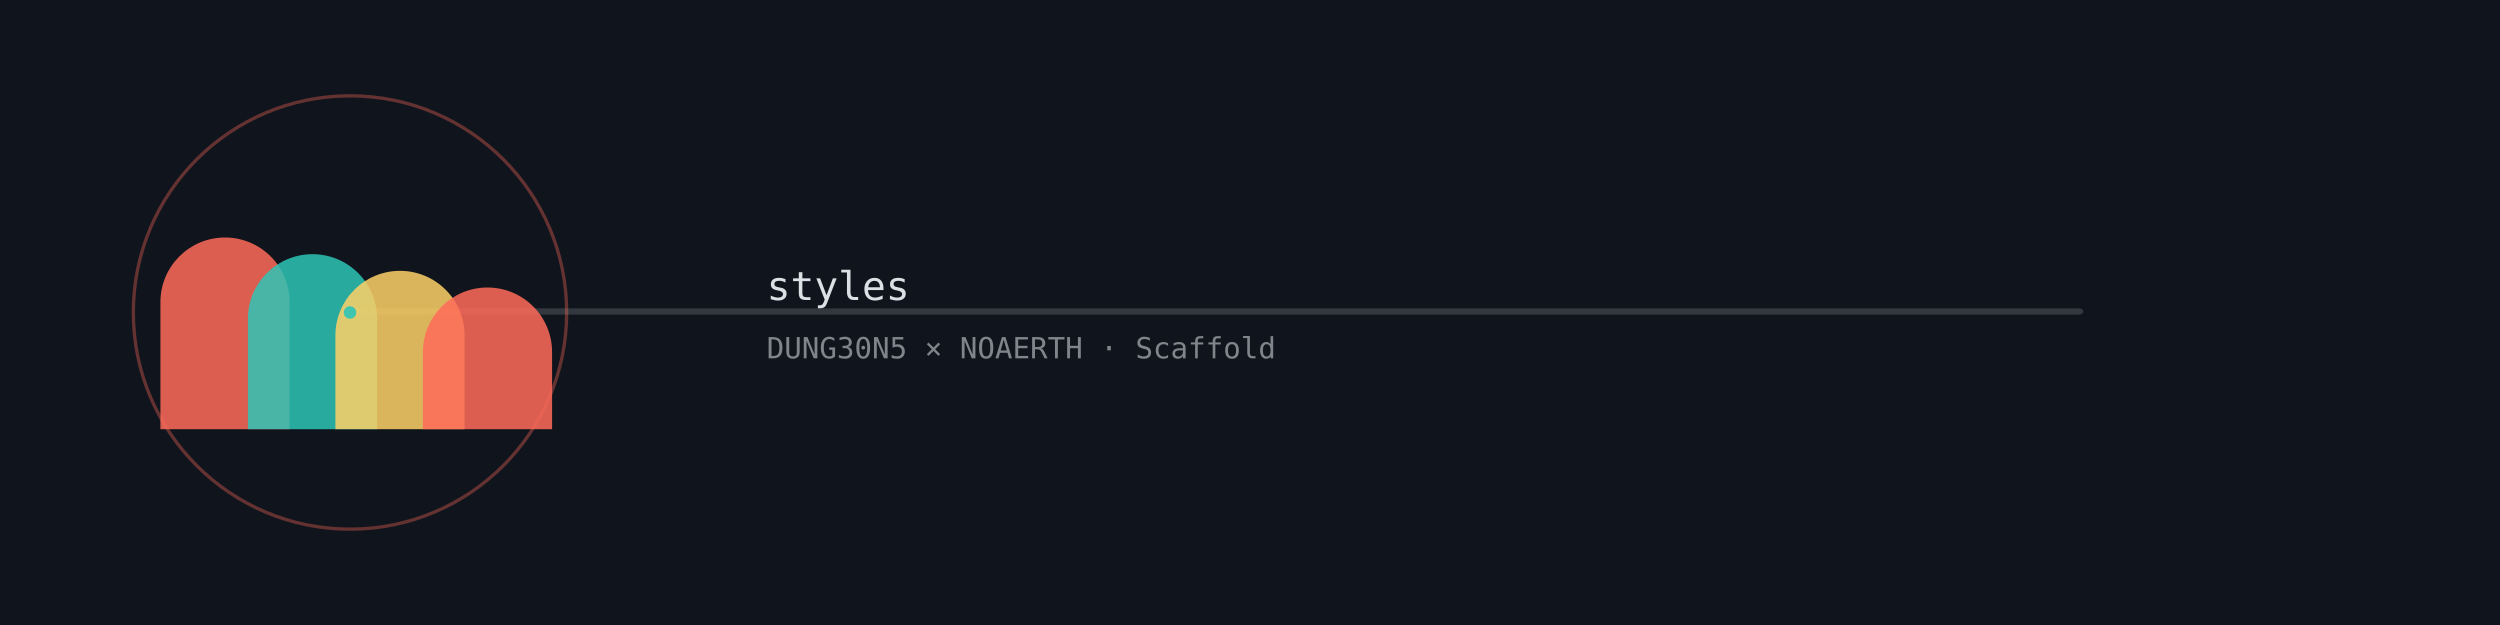
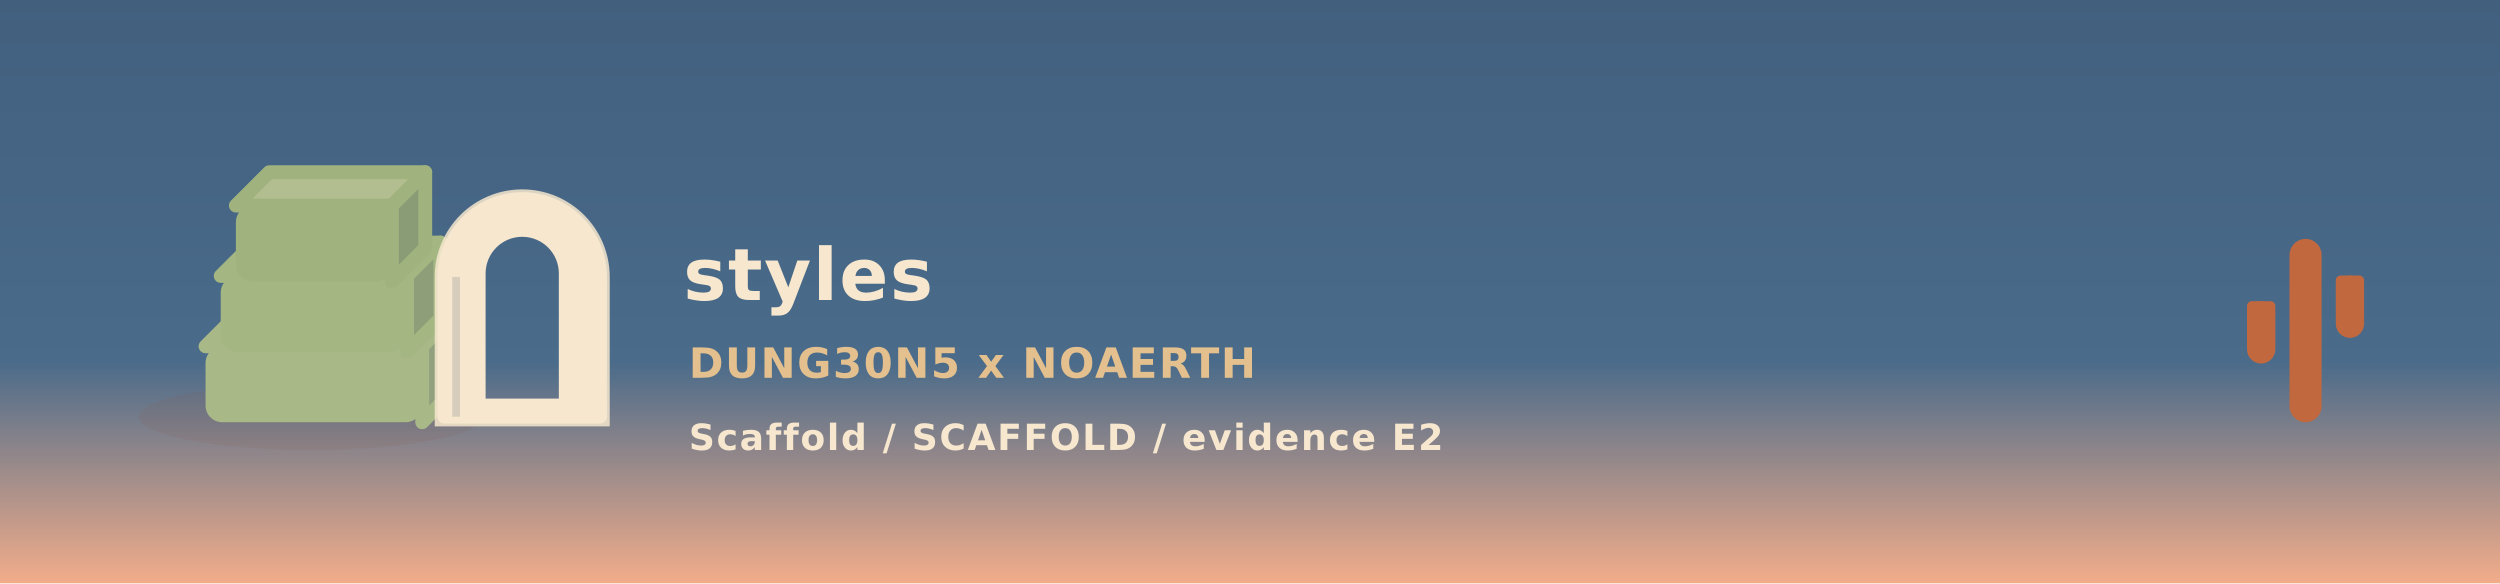
- <svg xmlns="http://www.w3.org/2000/svg" viewBox="0 0 1200 300" width="1200" height="300" role="img" aria-label="styles identity object">
-   <rect width="1200" height="300" fill="#10141c" />
-   <defs>
-     <linearGradient id="gft" x1="0" y1="0" x2="1" y2="1">
-       <stop offset="0%" stop-color="#ff6b5a" />
-       <stop offset="100%" stop-color="#2ec4b6" />
-     </linearGradient>
-   </defs>
-   <rect x="168.00" y="148.00" width="832.00" height="3.00" rx="2.00" fill="rgba(242,245,249,0.160)" opacity="1.00" />
-   <path d="M77.00,206.00 L77.00,145.00 A31.00,31.00 0 0 1 139.00,145.00 L139.00,206.00 Z" fill="rgba(255,107,90,0.850)" opacity="1.00" />
-   <path d="M119.00,206.00 L119.00,153.00 A31.00,31.00 0 0 1 181.00,153.00 L181.00,206.00 Z" fill="rgba(46,196,182,0.850)" opacity="1.00" />
-   <path d="M161.00,206.00 L161.00,161.00 A31.00,31.00 0 0 1 223.00,161.00 L223.00,206.00 Z" fill="rgba(255,209,102,0.850)" opacity="1.00" />
-   <path d="M203.00,206.00 L203.00,169.00 A31.00,31.00 0 0 1 265.00,169.00 L265.00,206.00 Z" fill="rgba(255,107,90,0.850)" opacity="1.00" />
+ <svg xmlns="http://www.w3.org/2000/svg" width="900" height="210" viewBox="0 0 900 210" role="img" aria-label="styles - identity object">
+   <linearGradient id="skyf" x1="0" y1="0" x2="0" y2="1">
+     <stop offset="0" stop-color="#425f7e" />
+     <stop offset="0.62" stop-color="#4a6b8a" />
+     <stop offset="1" stop-color="#f3ad8a" />
+   </linearGradient>
+   <rect width="900" height="210" fill="url(#skyf)" />
+   <rect x="0" y="352" width="900" height="-142" fill="#e3c08d" />
+   <rect x="0" y="352" width="900" height="3" fill="#e6c596" />
+   <ellipse cx="112" cy="150" rx="62" ry="12" fill="rgba(138,90,68,0.11)" />
  <g>
-     <circle cx="168.00" cy="150.00" r="104.00" fill="none" stroke="rgba(255,107,90,0.350)" stroke-width="1.60" opacity="1.00" />
-     <animate attributeName="opacity" values="0.25;1.0;0.25" dur="13.3s" begin="0s" repeatCount="indefinite" />
+     <path d="M74,124.67 L152,124.67 L164,112.67 L86,112.67 Z" fill="#bac297" stroke="#a9b887" stroke-width="5" stroke-linejoin="round" />
+     <path d="M152,124.67 L164,112.67 L164,140 L152,152 Z" fill="#91a07d" stroke="#a9b887" stroke-width="5" stroke-linejoin="round" />
+     <rect x="74" y="124.67" width="78" height="27.33" rx="6" fill="#a9b887" />
+     <path d="M79.46,99.33 L146.54,99.33 L158.54,87.33 L91.46,87.33 Z" fill="#b6c193" stroke="#a4b682" stroke-width="5" stroke-linejoin="round" />
+     <path d="M146.54,99.33 L158.54,87.33 L158.54,114.67 L146.54,126.67 Z" fill="#8d9e78" stroke="#a4b682" stroke-width="5" stroke-linejoin="round" />
+     <rect x="79.46" y="99.33" width="67.08" height="27.33" rx="6" fill="#a4b682" />
+     <path d="M84.92,74 L141.08,74 L153.08,62 L96.92,62 Z" fill="#b3be90" stroke="#a0b37e" stroke-width="5" stroke-linejoin="round" />
+     <path d="M141.08,74 L153.08,62 L153.08,89.33 L141.08,101.33 Z" fill="#899c75" stroke="#a0b37e" stroke-width="5" stroke-linejoin="round" />
+     <rect x="84.92" y="74" width="56.16" height="27.33" rx="6" fill="#a0b37e" />
+     <animate attributeName="opacity" values="0.72;1;0.72" dur="6s" begin="0s" repeatCount="indefinite" />
  </g>
-   <circle cx="168" cy="150" r="3" fill="rgba(46,196,182,0.900)">
-     <animate attributeName="opacity" values="0.35;0.95;0.35" dur="13.3s" begin="0s" repeatCount="indefinite" />
-   </circle>
-   <text x="368" y="144" font-family="ui-monospace,Menlo,monospace" font-size="19" fill="rgba(242,245,249,0.900)">styles</text>
-   <text x="368" y="172" font-family="ui-monospace,Menlo,monospace" font-size="14" fill="rgba(242,245,249,0.500)">DUNG30N5 × NOAERTH · Scaffold</text>
+   <path d="M160,150 L160,99.68 A28,28 0 0 1 216,99.68 L216,150 Z M172.32,146 L172.32,98.43 A15.68,15.68 0 0 1 203.68,98.43 L203.68,146 Z" fill="#f6e7ce" fill-rule="evenodd" stroke="#f6e7ce" stroke-width="5" stroke-linejoin="round" />
+   <path d="M160,150 L160,99.68 A28,28 0 0 1 216,99.68 L216,150 Z" fill="none" stroke="#f6e7ce" stroke-width="7" stroke-linecap="round" opacity="0.85" />
+   <rect x="162.8" y="99.68" width="2.8" height="50.32" fill="#d7cdbc" />
+   <text x="246" y="108" font-family="Verdana,DejaVu Sans,sans-serif" font-size="26" font-weight="700" letter-spacing="0.6" fill="#f6e7ce" text-anchor="start">styles</text>
+   <text x="248" y="136" font-family="Verdana,DejaVu Sans,sans-serif" font-size="15" font-weight="700" letter-spacing="0.6" fill="#e3c08d" text-anchor="start">DUNG30N5 x NOAERTH</text>
+   <text x="248" y="162" font-family="Verdana,DejaVu Sans,sans-serif" font-size="13" font-weight="700" letter-spacing="0.6" fill="#f6e7ce" text-anchor="start">Scaffold  /  SCAFFOLD  /  evidence E2</text>
+   <rect x="824.22" y="86" width="11.56" height="66" rx="5.78" fill="#c1683f" />
+   <rect x="808.92" y="108.44" width="10.2" height="22.44" rx="5.1" fill="#c1683f" />
+   <rect x="808.92" y="108.44" width="10.2" height="6.6" rx="1.7" fill="#c1683f" />
+   <rect x="840.88" y="99.2" width="10.2" height="22.44" rx="5.1" fill="#c1683f" />
+   <rect x="840.88" y="99.2" width="10.2" height="6.6" rx="1.7" fill="#c1683f" />
</svg>
